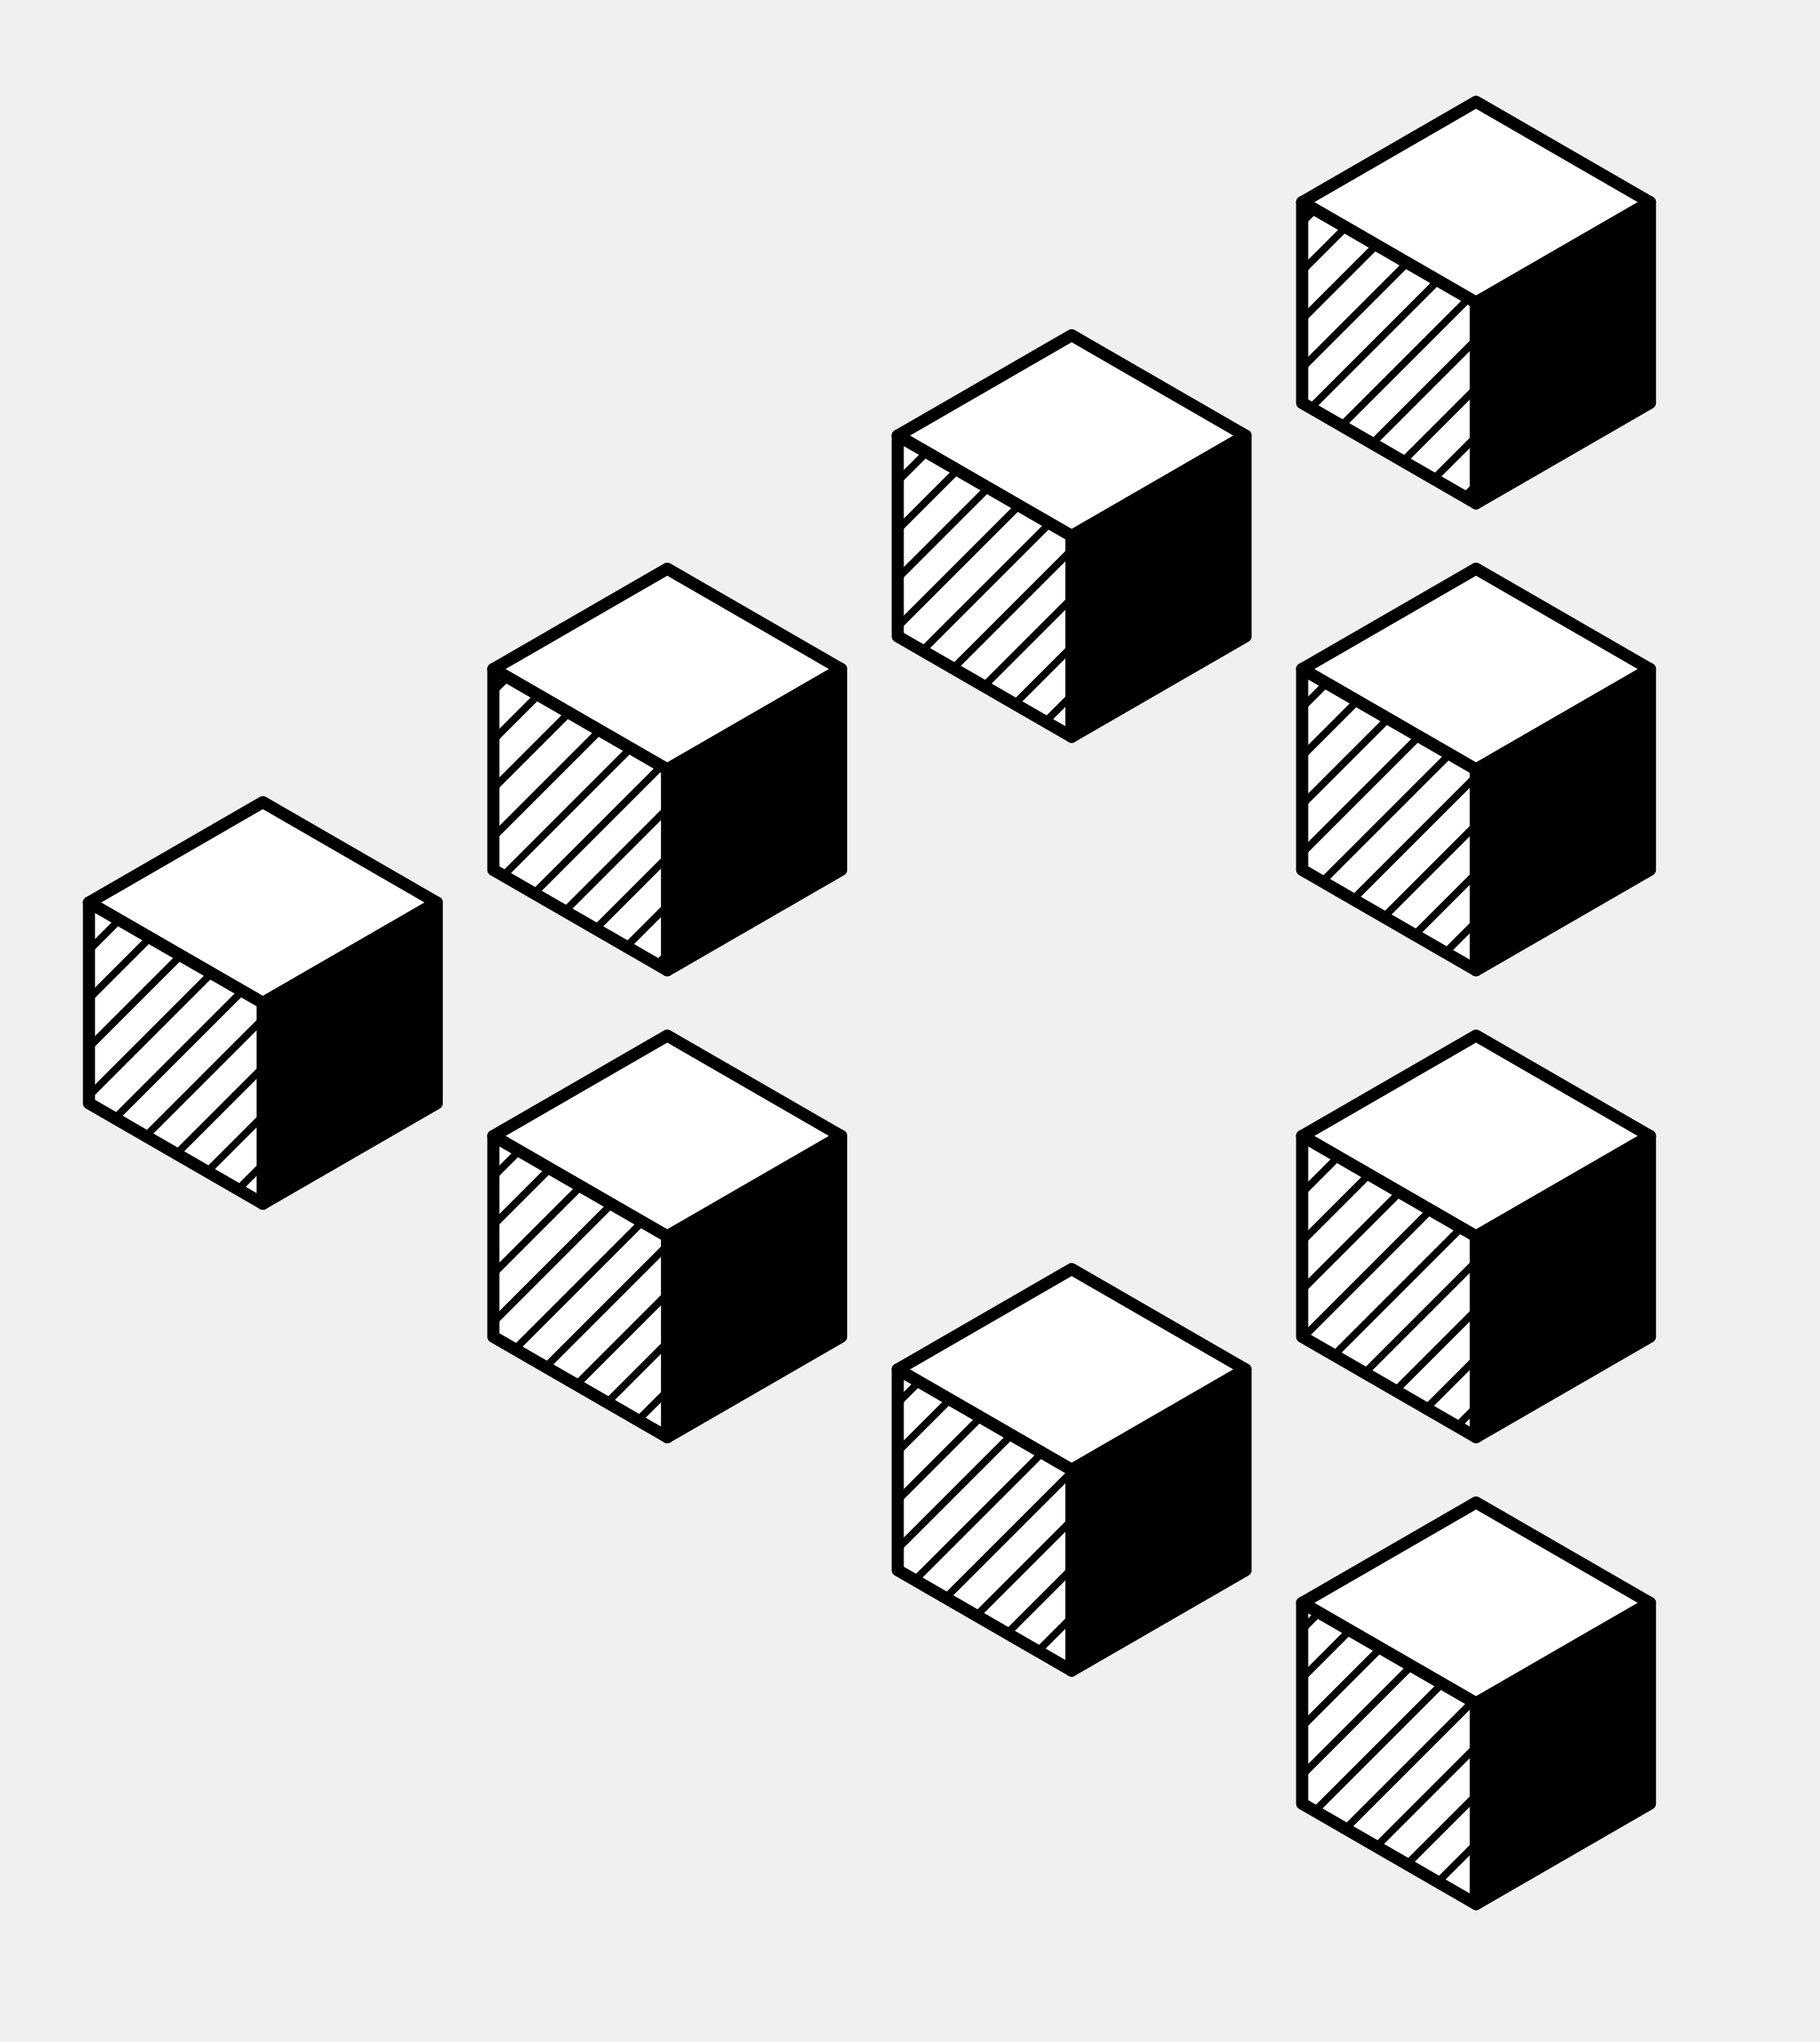
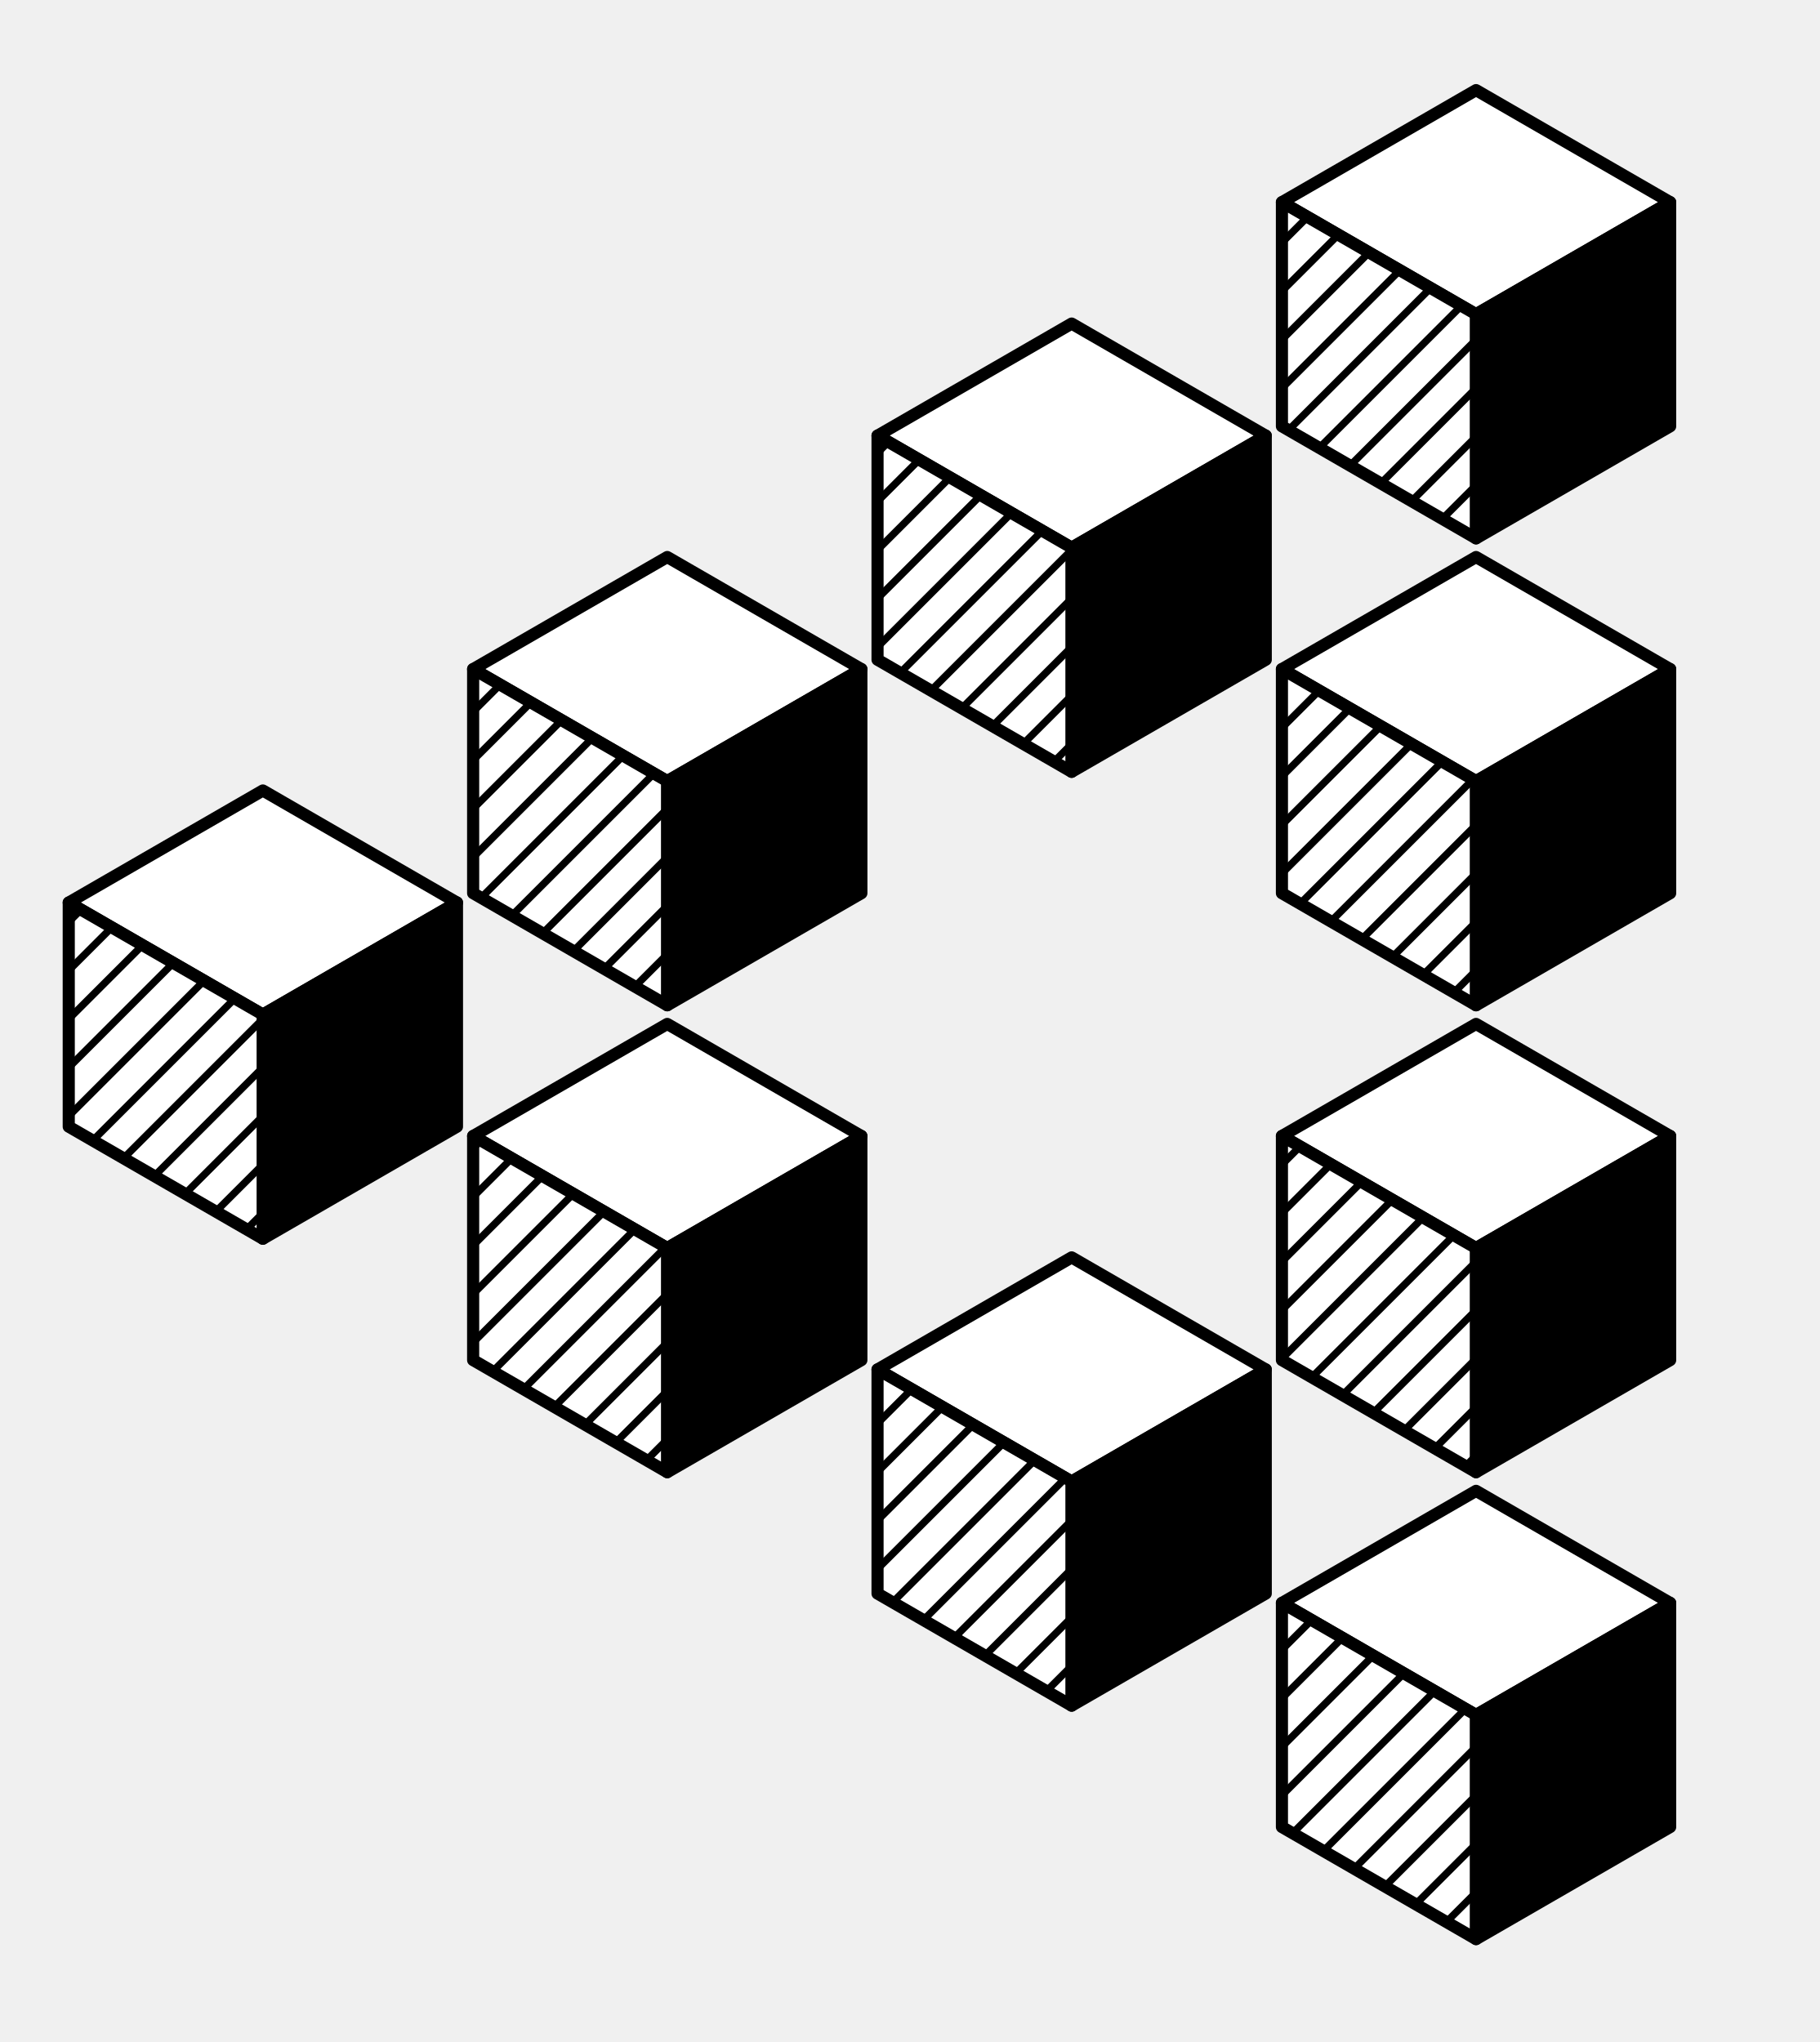
<svg xmlns="http://www.w3.org/2000/svg" viewBox="25 30 450 505" preserveAspectRatio="xMidYMid meet" role="img" aria-label="Block Triangle">
-   <polygon points="390,55.174 433,80 390,104.826 347,80" fill="#fff" stroke="#000" stroke-width="3" stroke-linejoin="round" />
-   <polygon points="347,80 390,104.826 390,154.478 347,129.652" fill="#fff" stroke="#000" stroke-width="3" stroke-linejoin="round" />
-   <path d="M347 85L350.17 81.83 M347 97L357.778 86.222 M347 109L365.385 90.615 M347 121L372.993 95.007 M349.122 130.878L380.601 99.399 M356.73 135.27L388.208 103.792 M364.338 139.662L390 114 M371.946 144.054L390 126 M379.553 148.447L390 138 M387.161 152.839L390 150" fill="none" stroke="#000" stroke-width="1.8" />
-   <polygon points="390,104.826 433,80 433,129.652 390,154.478" fill="#000" stroke="#000" stroke-width="3" stroke-linejoin="round" />
-   <polygon points="290,112.909 333,137.735 290,162.561 247,137.735" fill="#fff" stroke="#000" stroke-width="3" stroke-linejoin="round" />
-   <polygon points="247,137.735 290,162.561 290,212.213 247,187.387" fill="#fff" stroke="#000" stroke-width="3" stroke-linejoin="round" />
-   <path d="M247 149L254.142 141.858 M247 161L261.749 146.251 M247 173L269.357 150.643 M247 185L276.965 155.035 M253.094 190.906L284.572 159.428 M260.702 195.298L290 166 M268.31 199.69L290 178 M275.917 204.083L290 190 M283.525 208.475L290 202" fill="none" stroke="#000" stroke-width="1.8" />
-   <polygon points="290,162.561 333,137.735 333,187.387 290,212.213" fill="#000" stroke="#000" stroke-width="3" stroke-linejoin="round" />
-   <polygon points="190,170.644 233,195.47 190,220.296 147,195.47" fill="#fff" stroke="#000" stroke-width="3" stroke-linejoin="round" />
-   <polygon points="147,195.47 190,220.296 190,269.948 147,245.122" fill="#fff" stroke="#000" stroke-width="3" stroke-linejoin="round" />
-   <path d="M147 201L150.506 197.494 M147 213L158.114 201.886 M147 225L165.721 206.279 M147 237L173.329 210.671 M149.458 246.542L180.937 215.063 M157.066 250.934L188.544 219.456 M164.674 255.326L190 230 M172.282 259.718L190 242 M179.889 264.111L190 254 M187.497 268.503L190 266" fill="none" stroke="#000" stroke-width="1.8" />
-   <polygon points="190,220.296 233,195.47 233,245.122 190,269.948" fill="#000" stroke="#000" stroke-width="3" stroke-linejoin="round" />
-   <polygon points="90,228.379 133,253.205 90,278.031 47,253.205" fill="#fff" stroke="#000" stroke-width="3" stroke-linejoin="round" />
-   <polygon points="47,253.205 90,278.031 90,327.683 47,302.857" fill="#fff" stroke="#000" stroke-width="3" stroke-linejoin="round" />
-   <path d="M47 265L54.478 257.522 M47 277L62.085 261.915 M47 289L69.693 266.307 M47 301L77.301 270.699 M53.43 306.57L84.908 275.092 M61.038 310.962L90 282 M68.646 315.354L90 294 M76.253 319.747L90 306 M83.861 324.139L90 318" fill="none" stroke="#000" stroke-width="1.8" />
-   <polygon points="90,278.031 133,253.205 133,302.857 90,327.683" fill="#000" stroke="#000" stroke-width="3" stroke-linejoin="round" />
-   <polygon points="190,286.114 233,310.94 190,335.766 147,310.94" fill="#fff" stroke="#000" stroke-width="3" stroke-linejoin="round" />
-   <polygon points="147,310.94 190,335.766 190,385.418 147,360.592" fill="#fff" stroke="#000" stroke-width="3" stroke-linejoin="round" />
-   <path d="M147 321L153.378 314.622 M147 333L160.985 319.015 M147 345L168.593 323.407 M147 357L176.201 327.799 M152.33 363.67L183.808 332.192 M159.938 368.062L190 338 M167.546 372.454L190 350 M175.153 376.847L190 362 M182.761 381.239L190 374" fill="none" stroke="#000" stroke-width="1.8" />
-   <polygon points="190,335.766 233,310.94 233,360.592 190,385.418" fill="#000" stroke="#000" stroke-width="3" stroke-linejoin="round" />
-   <polygon points="290,343.849 333,368.675 290,393.501 247,368.675" fill="#fff" stroke="#000" stroke-width="3" stroke-linejoin="round" />
-   <polygon points="247,368.675 290,393.501 290,443.153 247,418.327" fill="#fff" stroke="#000" stroke-width="3" stroke-linejoin="round" />
-   <path d="M247 377L252.278 371.722 M247 389L259.885 376.115 M247 401L267.493 380.507 M247 413L275.101 384.899 M251.23 420.77L282.709 389.291 M258.838 425.162L290 394 M266.446 429.554L290 406 M274.053 433.947L290 418 M281.661 438.339L290 430 M289.269 442.731L290 442" fill="none" stroke="#000" stroke-width="1.8" />
-   <polygon points="290,393.501 333,368.675 333,418.327 290,443.153" fill="#000" stroke="#000" stroke-width="3" stroke-linejoin="round" />
-   <polygon points="390,401.584 433,426.41 390,451.236 347,426.41" fill="#fff" stroke="#000" stroke-width="3" stroke-linejoin="round" />
-   <polygon points="347,426.41 390,451.236 390,500.888 347,476.062" fill="#fff" stroke="#000" stroke-width="3" stroke-linejoin="round" />
-   <path d="M347 433L351.178 428.822 M347 445L358.785 433.215 M347 457L366.393 437.607 M347 469L374.001 441.999 M350.13 477.87L381.609 446.391 M357.738 482.262L389.216 450.784 M365.346 486.654L390 462 M372.953 491.047L390 474 M380.561 495.439L390 486 M388.169 499.831L390 498" fill="none" stroke="#000" stroke-width="1.8" />
-   <polygon points="390,451.236 433,426.41 433,476.062 390,500.888" fill="#000" stroke="#000" stroke-width="3" stroke-linejoin="round" />
-   <polygon points="390,286.114 433,310.94 390,335.766 347,310.94" fill="#fff" stroke="#000" stroke-width="3" stroke-linejoin="round" />
-   <polygon points="347,310.94 390,335.766 390,385.418 347,360.592" fill="#fff" stroke="#000" stroke-width="3" stroke-linejoin="round" />
-   <path d="M347 313L348.306 311.694 M347 325L355.914 316.086 M347 337L363.521 320.479 M347 349L371.129 324.871 M347.259 360.741L378.737 329.263 M354.866 365.134L386.344 333.656 M362.474 369.526L390 342 M370.082 373.918L390 354 M377.689 378.311L390 366 M385.297 382.703L390 378" fill="none" stroke="#000" stroke-width="1.8" />
-   <polygon points="390,335.766 433,310.94 433,360.592 390,385.418" fill="#000" stroke="#000" stroke-width="3" stroke-linejoin="round" />
-   <polygon points="390,170.644 433,195.47 390,220.296 347,195.47" fill="#fff" stroke="#000" stroke-width="3" stroke-linejoin="round" />
-   <polygon points="347,195.47 390,220.296 390,269.948 347,245.122" fill="#fff" stroke="#000" stroke-width="3" stroke-linejoin="round" />
-   <path d="M347 205L353.042 198.958 M347 217L360.649 203.351 M347 229L368.257 207.743 M347 241L375.865 212.135 M351.994 248.006L383.473 216.527 M359.602 252.398L390 222 M367.21 256.79L390 234 M374.817 261.183L390 246 M382.425 265.575L390 258" fill="none" stroke="#000" stroke-width="1.8" />
-   <polygon points="390,220.296 433,195.47 433,245.122 390,269.948" fill="#000" stroke="#000" stroke-width="3" stroke-linejoin="round" />
+   <polygon points="390,52.287 438,80 390,107.713 342,80" fill="#fff" stroke="#000" stroke-width="3" stroke-linejoin="round" />
+   <polygon points="342,80 390,107.713 390,163.138 342,135.426" fill="#fff" stroke="#000" stroke-width="3" stroke-linejoin="round" />
+   <path d="M342 90L348.34 83.66 M342 102L355.947 88.053 M342 114L363.555 92.445 M342 126L371.163 96.837 M343.632 136.368L378.771 101.229 M351.24 140.76L386.378 105.622 M358.847 145.153L390 114 M366.455 149.545L390 126 M374.063 153.937L390 138 M381.671 158.329L390 150 M389.278 162.722L390 162" fill="none" stroke="#000" stroke-width="1.8" />
+   <polygon points="390,107.713 438,80 438,135.426 390,163.138" fill="#000" stroke="#000" stroke-width="3" stroke-linejoin="round" />
+   <polygon points="290,110.022 338,137.735 290,165.448 242,137.735" fill="#fff" stroke="#000" stroke-width="3" stroke-linejoin="round" />
+   <polygon points="242,137.735 290,165.448 290,220.873 242,193.161" fill="#fff" stroke="#000" stroke-width="3" stroke-linejoin="round" />
+   <path d="M242 142L244.704 139.296 M242 154L252.312 143.688 M242 166L259.919 148.081 M242 178L267.527 152.473 M242 190L275.135 156.865 M247.604 196.396L282.742 161.258 M255.212 200.788L290 166 M262.819 205.181L290 178 M270.427 209.573L290 190 M278.035 213.965L290 202 M285.642 218.358L290 214" fill="none" stroke="#000" stroke-width="1.8" />
+   <polygon points="290,165.448 338,137.735 338,193.161 290,220.873" fill="#000" stroke="#000" stroke-width="3" stroke-linejoin="round" />
+   <polygon points="190,167.757 238,195.47 190,223.183 142,195.47" fill="#fff" stroke="#000" stroke-width="3" stroke-linejoin="round" />
+   <polygon points="142,195.47 190,223.183 190,278.608 142,250.896" fill="#fff" stroke="#000" stroke-width="3" stroke-linejoin="round" />
+   <path d="M142 206L148.676 199.324 M142 218L156.283 203.717 M142 230L163.891 208.109 M142 242L171.499 212.501 M143.968 252.032L179.106 216.894 M151.576 256.424L186.714 221.286 M159.183 260.817L190 230 M166.791 265.209L190 242 M174.399 269.601L190 254 M182.007 273.993L190 266 M189.614 278.386L190 278" fill="none" stroke="#000" stroke-width="1.8" />
+   <polygon points="190,223.183 238,195.47 238,250.896 190,278.608" fill="#000" stroke="#000" stroke-width="3" stroke-linejoin="round" />
+   <polygon points="90,225.492 138,253.205 90,280.918 42,253.205" fill="#fff" stroke="#000" stroke-width="3" stroke-linejoin="round" />
+   <polygon points="42,253.205 90,280.918 90,336.344 42,308.631" fill="#fff" stroke="#000" stroke-width="3" stroke-linejoin="round" />
+   <path d="M42 258L45.04 254.96 M42 270L52.648 259.352 M42 282L60.255 263.745 M42 294L67.863 268.137 M42 306L75.471 272.529 M47.94 312.06L83.078 276.922 M55.548 316.452L90 282 M63.155 320.845L90 294 M70.763 325.237L90 306 M78.371 329.629L90 318 M85.978 334.022L90 330" fill="none" stroke="#000" stroke-width="1.8" />
+   <polygon points="90,280.918 138,253.205 138,308.631 90,336.344" fill="#000" stroke="#000" stroke-width="3" stroke-linejoin="round" />
+   <polygon points="190,283.227 238,310.94 190,338.653 142,310.94" fill="#fff" stroke="#000" stroke-width="3" stroke-linejoin="round" />
+   <polygon points="142,310.94 190,338.653 190,394.079 142,366.366" fill="#fff" stroke="#000" stroke-width="3" stroke-linejoin="round" />
+   <path d="M142 314L143.94 312.06 M142 326L151.548 316.452 M142 338L159.155 320.845 M142 350L166.763 325.237 M142 362L174.371 329.629 M146.84 369.16L181.978 334.022 M154.448 373.552L189.586 338.414 M162.055 377.945L190 350 M169.663 382.337L190 362 M177.271 386.729L190 374 M184.878 391.122L190 386" fill="none" stroke="#000" stroke-width="1.8" />
+   <polygon points="190,338.653 238,310.94 238,366.366 190,394.079" fill="#000" stroke="#000" stroke-width="3" stroke-linejoin="round" />
+   <polygon points="290,340.962 338,368.675 290,396.388 242,368.675" fill="#fff" stroke="#000" stroke-width="3" stroke-linejoin="round" />
+   <polygon points="242,368.675 290,396.388 290,451.814 242,424.101" fill="#fff" stroke="#000" stroke-width="3" stroke-linejoin="round" />
+   <path d="M242 370L242.84 369.16 M242 382L250.448 373.552 M242 394L258.055 377.945 M242 406L265.663 382.337 M242 418L273.271 386.729 M245.74 426.26L280.878 391.122 M253.348 430.652L288.486 395.514 M260.955 435.045L290 406 M268.563 439.437L290 418 M276.171 443.829L290 430 M283.778 448.222L290 442" fill="none" stroke="#000" stroke-width="1.8" />
+   <polygon points="290,396.388 338,368.675 338,424.101 290,451.814" fill="#000" stroke="#000" stroke-width="3" stroke-linejoin="round" />
+   <polygon points="390,398.697 438,426.41 390,454.123 342,426.41" fill="#fff" stroke="#000" stroke-width="3" stroke-linejoin="round" />
+   <polygon points="342,426.41 390,454.123 390,509.549 342,481.836" fill="#fff" stroke="#000" stroke-width="3" stroke-linejoin="round" />
+   <path d="M342 438L349.348 430.652 M342 450L356.955 435.045 M342 462L364.563 439.437 M342 474L372.171 443.829 M344.64 483.36L379.778 448.222 M352.248 487.752L387.386 452.614 M359.855 492.145L390 462 M367.463 496.537L390 474 M375.071 500.929L390 486 M382.678 505.322L390 498" fill="none" stroke="#000" stroke-width="1.8" />
+   <polygon points="390,454.123 438,426.41 438,481.836 390,509.549" fill="#000" stroke="#000" stroke-width="3" stroke-linejoin="round" />
+   <polygon points="390,283.227 438,310.94 390,338.653 342,310.94" fill="#fff" stroke="#000" stroke-width="3" stroke-linejoin="round" />
+   <polygon points="342,310.94 390,338.653 390,394.079 342,366.366" fill="#fff" stroke="#000" stroke-width="3" stroke-linejoin="round" />
+   <path d="M342 318L346.476 313.524 M342 330L354.083 317.917 M342 342L361.691 322.309 M342 354L369.299 326.701 M342 366L376.907 331.093 M349.376 370.624L384.514 335.486 M356.984 375.016L390 342 M364.591 379.409L390 354 M372.199 383.801L390 366 M379.807 388.193L390 378 M387.414 392.586L390 390" fill="none" stroke="#000" stroke-width="1.8" />
+   <polygon points="390,338.653 438,310.94 438,366.366 390,394.079" fill="#000" stroke="#000" stroke-width="3" stroke-linejoin="round" />
+   <polygon points="390,167.757 438,195.47 390,223.183 342,195.47" fill="#fff" stroke="#000" stroke-width="3" stroke-linejoin="round" />
+   <polygon points="342,195.47 390,223.183 390,278.608 342,250.896" fill="#fff" stroke="#000" stroke-width="3" stroke-linejoin="round" />
+   <path d="M342 198L343.604 196.396 M342 210L351.212 200.788 M342 222L358.819 205.181 M342 234L366.427 209.573 M342 246L374.035 213.965 M346.504 253.496L381.642 218.358 M354.112 257.888L389.25 222.75 M361.719 262.281L390 234 M369.327 266.673L390 246 M376.935 271.065L390 258 M384.542 275.458L390 270" fill="none" stroke="#000" stroke-width="1.8" />
+   <polygon points="390,223.183 438,195.47 438,250.896 390,278.608" fill="#000" stroke="#000" stroke-width="3" stroke-linejoin="round" />
</svg>
